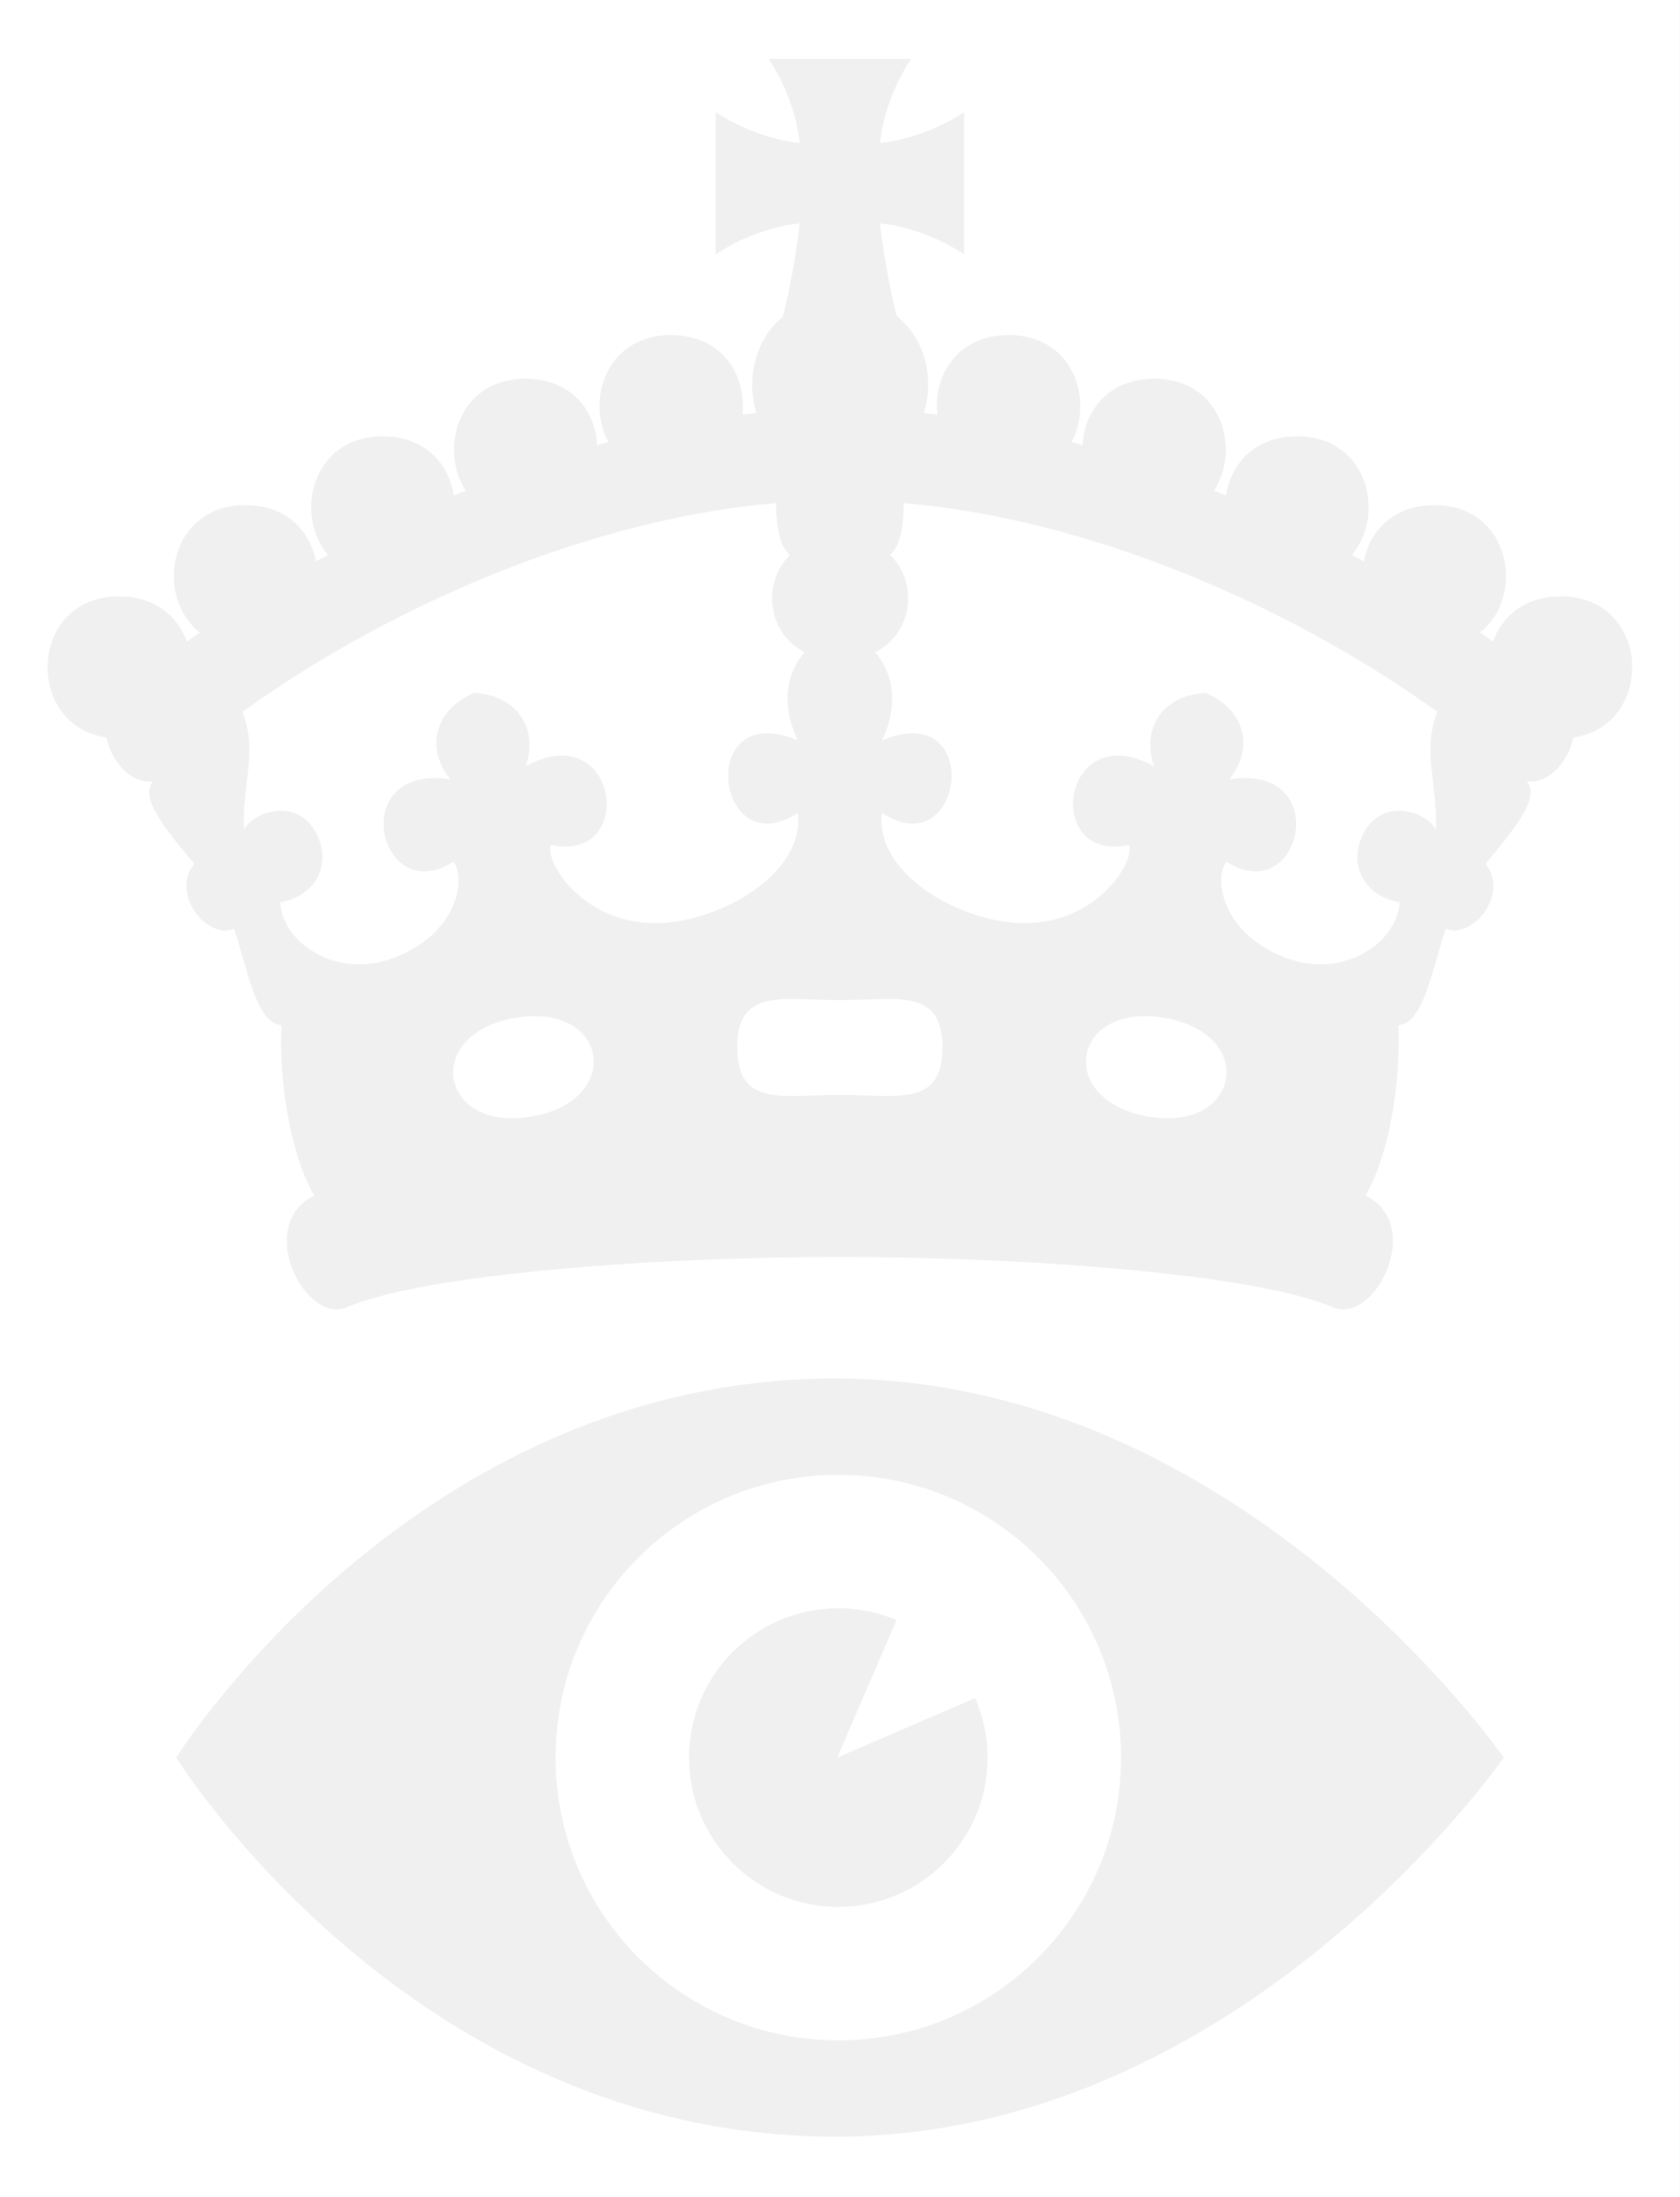
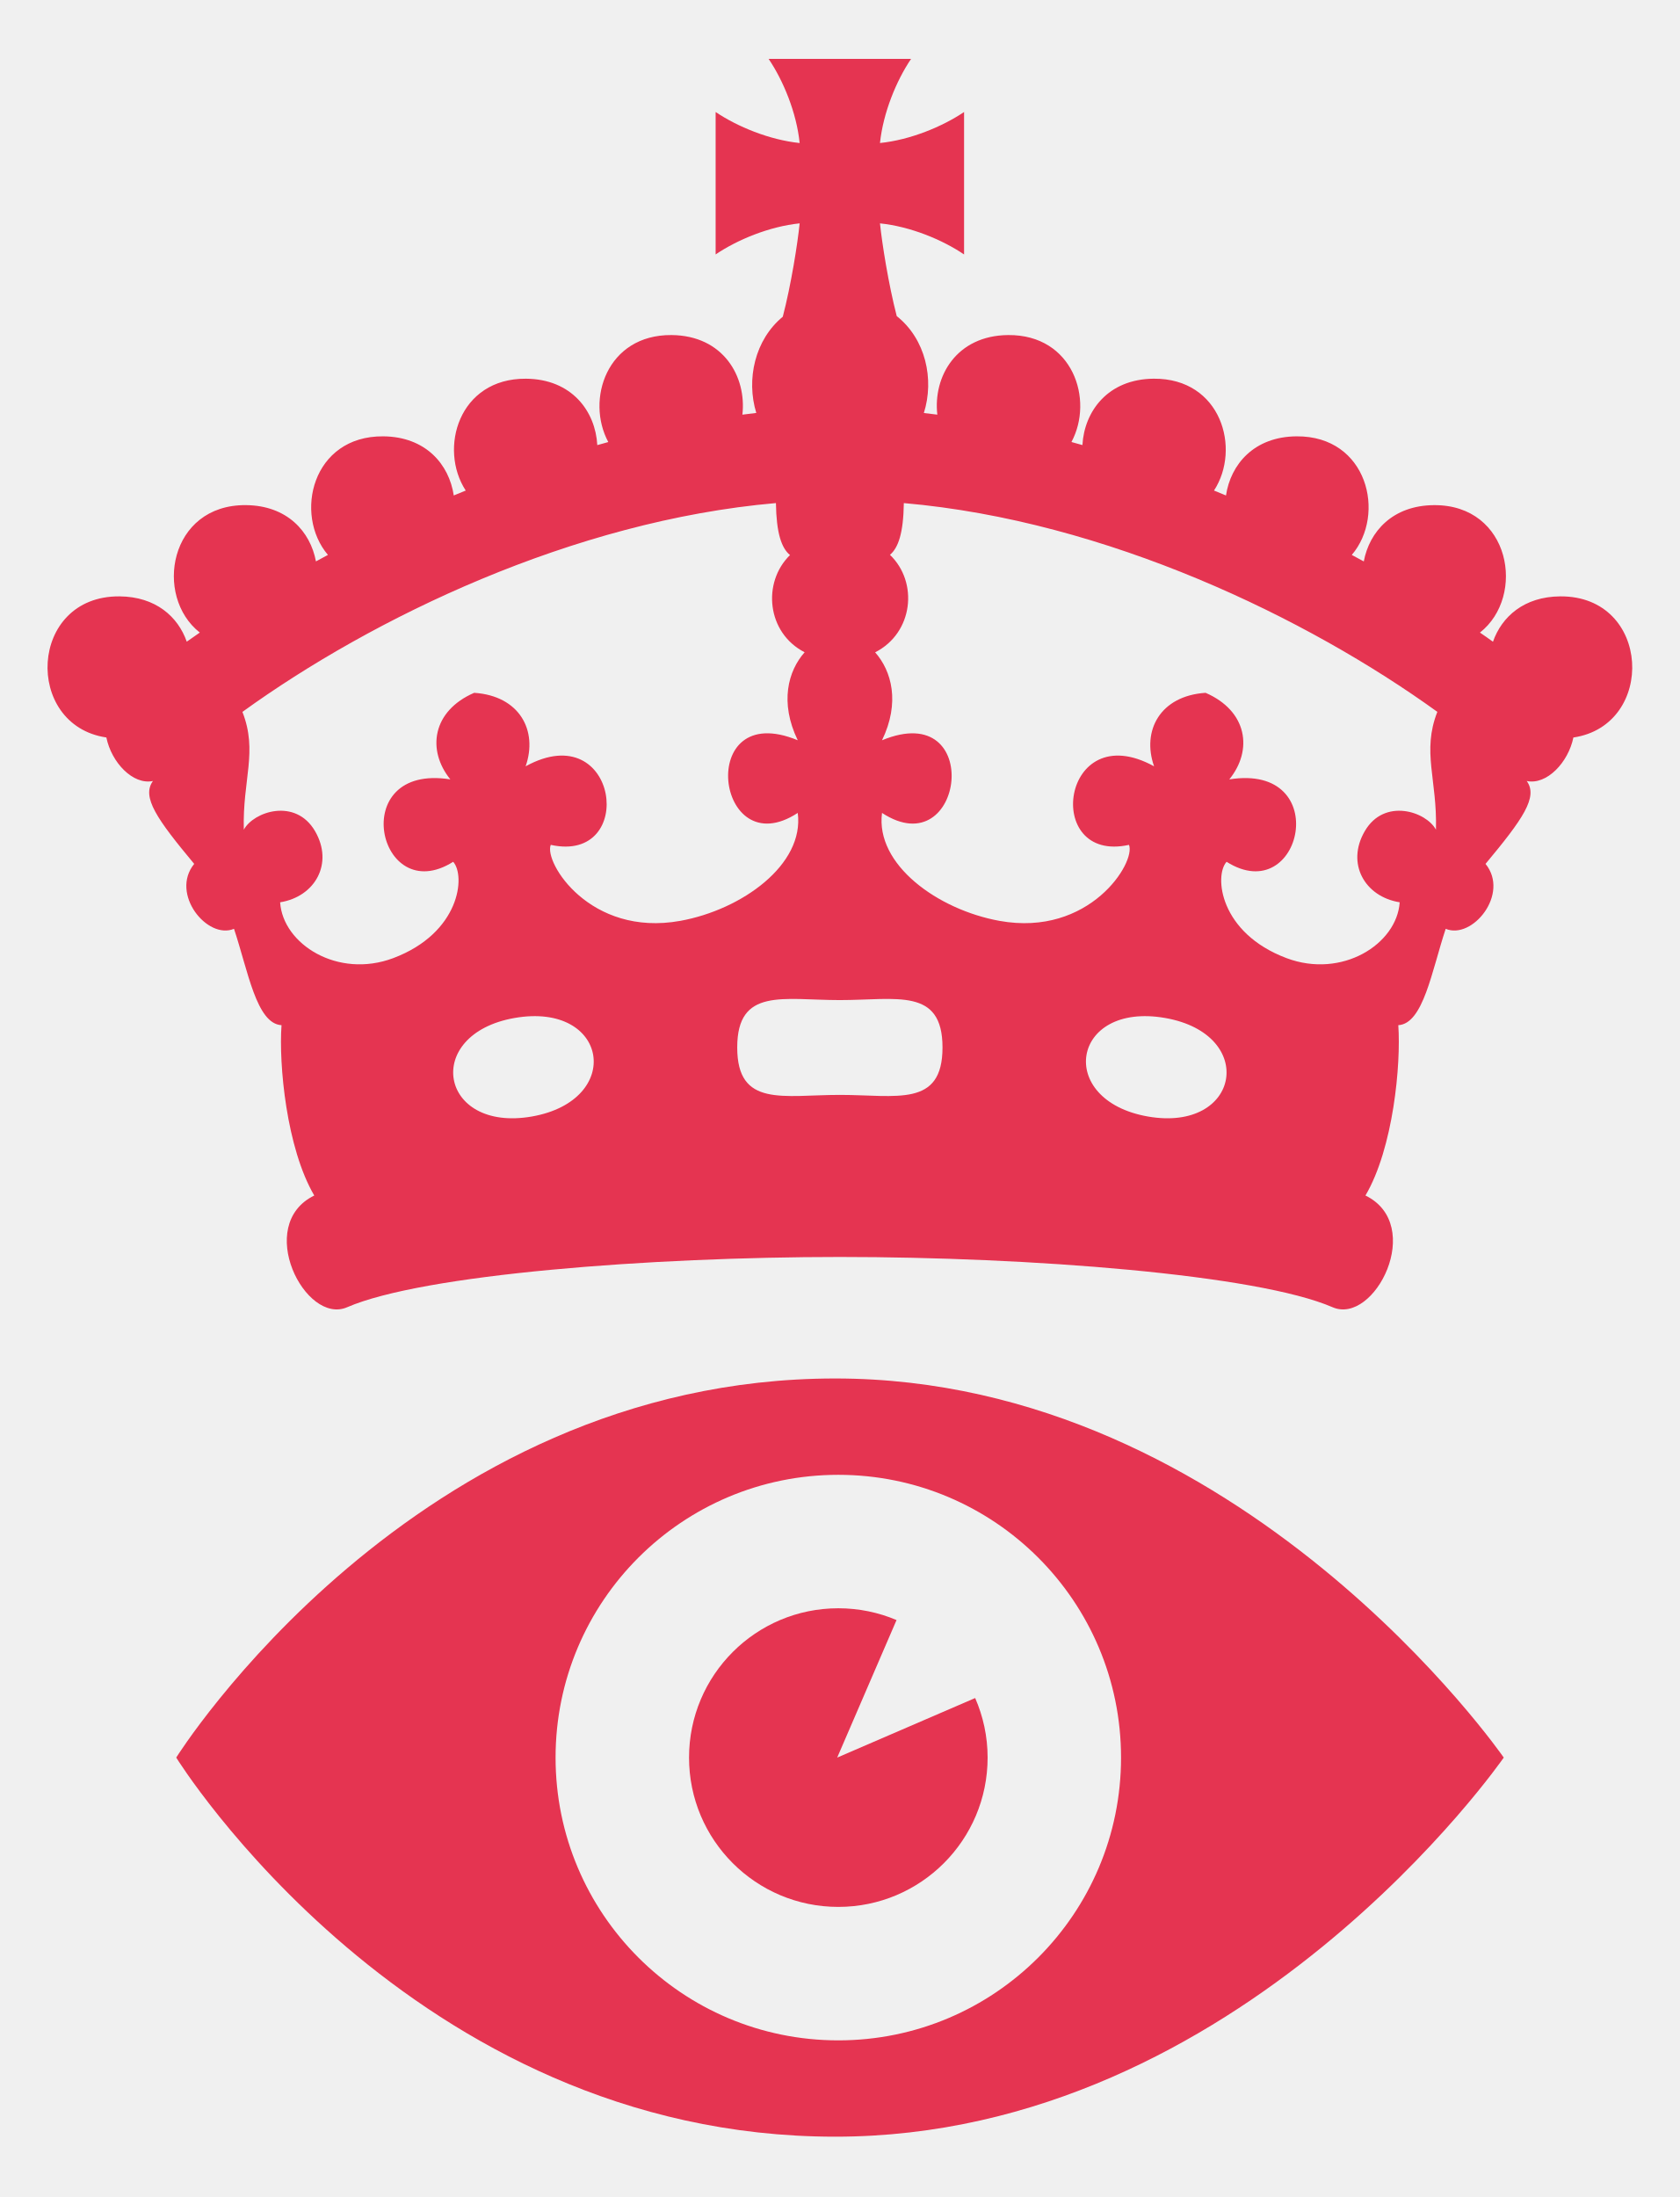
<svg xmlns="http://www.w3.org/2000/svg" version="1.1" id="Layer_1" x="0px" y="0px" width="130px" height="170px" viewBox="-3 -4 130 170" enable-background="new -3 -4 130 170" xml:space="preserve">
-   <g>
-     <path fill="#FFFFFF" d="M58.738,58.902c-6.367,4.16-7.961-8.916,0-5.622c-1.416-2.932-0.745-5.37,0.533-6.809   c-2.928-1.497-3.304-5.4-1.132-7.521c-0.656-0.536-1.055-1.69-1.09-4.023c-15.7,1.368-31.233,8.893-41.288,16.158   c1.21,3.084,0,5.239,0.108,9.115c0.756-1.405,3.996-2.485,5.51,0.108c1.462,2.511,0,5.08-2.7,5.51   c0.21,3.238,4.461,5.93,8.749,4.322c5.184-1.947,5.617-6.376,4.644-7.456c-5.832,3.676-8.317-7.669-0.219-6.376   c-1.835-2.266-1.401-5.293,1.843-6.699c3.52,0.232,4.948,2.932,3.982,5.686c7.191-3.949,8.677,7.566,1.945,6.079   c-0.549,1.342,3.034,7.144,10.026,5.88C54.423,66.39,59.264,62.899,58.738,58.902z" />
-     <path fill="#FFFFFF" d="M36.824,74.769c-7.165,1.255-5.831,8.874,1.338,7.624C45.325,81.133,44.097,73.501,36.824,74.769z" />
-     <path fill="#FFFFFF" d="M61.877,110.119c-12.085,0-21.881,9.796-21.881,21.88c0,12.085,9.797,21.881,21.881,21.881   c12.086,0,21.882-9.797,21.881-21.881C83.758,119.915,73.962,110.119,61.877,110.119z M61.877,143.553   c-6.38,0-11.552-5.173-11.552-11.554s5.172-11.554,11.552-11.554c1.6,0,3.122,0.326,4.506,0.912l-4.592,10.642l10.678-4.608   c0.616,1.413,0.963,2.971,0.963,4.608C73.432,138.38,68.257,143.553,61.877,143.553z" />
-     <path fill="#FFFFFF" d="M61.998,73.385c-4.385,0-7.944-0.996-7.944,3.667c0,4.662,3.559,3.669,7.944,3.669   c4.385,0,7.943,0.992,7.943-3.669C69.941,72.389,66.383,73.385,61.998,73.385z" />
-     <path fill="#FFFFFF" d="M87.167,74.769c-7.271-1.268-8.504,6.364-1.334,7.624C93.002,83.643,94.338,76.023,87.167,74.769z" />
-     <path fill="#FFFFFF" d="M-3-4v170h130V-4H-3z M61.638,161.333c-32.847,0-51-29.335-51-29.335s18.346-29.334,51-29.334   c31.459,0,51.738,29.334,51.738,29.334S93.098,161.333,61.638,161.333z M118.766,53.067c-0.394,1.927-2.061,3.694-3.611,3.366   c0.902,1.239-0.313,2.96-3.188,6.413c1.892,2.323-1.028,5.888-3.083,5.024c-1.076,3.241-1.727,7.348-3.668,7.457   c0.212,3.022-0.38,9.507-2.542,13.18c4.646,2.272,0.705,10.05-2.54,8.646c-5.855-2.537-23.443-3.891-38.137-3.891   c-14.696,0-32.28,1.354-38.134,3.891c-3.24,1.404-7.187-6.373-2.541-8.646c-2.155-3.674-2.753-10.158-2.534-13.18   c-1.946-0.11-2.593-4.217-3.678-7.457c-2.055,0.864-4.966-2.701-3.08-5.024c-2.877-3.454-4.09-5.175-3.193-6.413   c-1.55,0.324-3.213-1.439-3.604-3.368c-6.414-0.946-6.031-10.971,1.016-10.919c2.803,0.021,4.53,1.574,5.205,3.506   c0.331-0.234,0.669-0.472,1.01-0.705c-3.578-2.816-2.368-9.905,3.56-9.861c3.202,0.024,4.998,2.049,5.428,4.354   c0.309-0.167,0.616-0.335,0.928-0.502c-2.665-3.133-1.219-9.217,4.273-9.175c3.302,0.024,5.108,2.178,5.465,4.575   c0.305-0.127,0.618-0.253,0.926-0.38c-2.111-3.238-0.543-8.69,4.657-8.654c3.559,0.024,5.384,2.528,5.525,5.138   c0.284-0.081,0.568-0.159,0.851-0.237c-1.759-3.268-0.117-8.314,4.888-8.279c4.02,0.031,5.826,3.222,5.49,6.16   c0.359-0.046,0.72-0.092,1.075-0.134c-0.795-2.595-0.11-5.668,2.051-7.444c0.648-2.481,1.149-5.677,1.305-7.225   c-2.343,0.241-4.825,1.268-6.502,2.405V4.667c1.677,1.129,4.159,2.158,6.502,2.4c-0.238-2.35-1.265-4.832-2.401-6.509h11.025   c-1.133,1.676-2.159,4.159-2.405,6.509c2.349-0.242,4.834-1.271,6.508-2.4v11.022c-1.674-1.137-4.159-2.164-6.508-2.405   c0.158,1.536,0.655,4.699,1.297,7.175c2.23,1.768,2.925,4.873,2.099,7.5c0.347,0.038,0.69,0.081,1.042,0.125   c-0.338-2.936,1.466-6.127,5.491-6.158c5.008-0.035,6.645,5.011,4.888,8.276c0.281,0.08,0.568,0.156,0.85,0.237   c0.146-2.608,1.965-5.112,5.526-5.136c5.203-0.036,6.769,5.415,4.658,8.654c0.31,0.127,0.619,0.253,0.927,0.382   c0.355-2.396,2.162-4.553,5.465-4.576c5.496-0.042,6.94,6.044,4.271,9.177c0.316,0.168,0.621,0.336,0.928,0.502   c0.434-2.307,2.227-4.332,5.43-4.355c5.928-0.044,7.143,7.045,3.56,9.861c0.342,0.234,0.682,0.47,1.007,0.708   c0.68-1.937,2.404-3.489,5.206-3.51C124.799,42.094,125.18,52.121,118.766,53.067z" />
-     <path fill="#FFFFFF" d="M66.948,34.928c-0.032,2.31-0.427,3.461-1.073,4.004c2.213,2.117,1.809,6.044-1.148,7.544   c1.275,1.438,1.949,3.877,0.533,6.805c7.958-3.294,6.367,9.782,0,5.622c-0.525,3.997,4.313,7.488,9.09,8.352   c6.987,1.263,10.571-4.538,10.023-5.881c-6.732,1.487-5.25-10.028,1.941-6.079c-0.965-2.755,0.467-5.454,3.987-5.686   c3.24,1.406,3.679,4.433,1.835,6.699c8.107-1.293,5.621,10.052-0.21,6.376c-0.977,1.08-0.543,5.51,4.644,7.456   c4.289,1.608,8.537-1.085,8.753-4.322c-2.699-0.43-4.169-2.999-2.699-5.51c1.512-2.593,4.753-1.513,5.505-0.108   c0.107-3.879-1.104-6.031,0.107-9.118C98.182,43.821,82.646,36.296,66.948,34.928z" />
+   <g fill="#e53451">
+     <path d="M61.638,102.664c-32.654,0-51,29.334-51,29.334s18.153,29.335,51,29.335c31.459,0,51.738-29.335,51.738-29.335  S93.098,102.664,61.638,102.664z M61.877,153.88c-12.084,0-21.881-9.796-21.881-21.881c0-12.084,9.796-21.88,21.881-21.88  s21.881,9.796,21.881,21.88C83.759,144.083,73.963,153.88,61.877,153.88z" />
+     <path d="M117.747,42.146c-2.802,0.021-4.526,1.574-5.206,3.51c-0.325-0.238-0.665-0.474-1.007-0.708  c3.583-2.816,2.368-9.905-3.56-9.861c-3.203,0.023-4.996,2.048-5.43,4.355c-0.307-0.166-0.611-0.334-0.928-0.502  c2.669-3.133,1.225-9.219-4.271-9.177c-3.303,0.023-5.109,2.18-5.465,4.576c-0.308-0.129-0.617-0.255-0.927-0.382  c2.11-3.239,0.545-8.69-4.658-8.654c-3.562,0.024-5.381,2.528-5.526,5.136c-0.281-0.081-0.568-0.157-0.85-0.237  c1.757-3.265,0.12-8.311-4.888-8.276c-4.025,0.031-5.829,3.222-5.491,6.158c-0.352-0.044-0.695-0.087-1.042-0.125  c0.826-2.627,0.132-5.732-2.099-7.5c-0.642-2.476-1.139-5.639-1.297-7.175c2.349,0.241,4.834,1.268,6.508,2.405V4.667  c-1.674,1.129-4.159,2.158-6.508,2.4c0.246-2.35,1.272-4.833,2.405-6.509H56.484c1.136,1.677,2.163,4.159,2.401,6.509  c-2.343-0.242-4.825-1.271-6.502-2.4v11.021c1.677-1.137,4.159-2.164,6.502-2.405c-0.156,1.548-0.657,4.744-1.305,7.225  c-2.161,1.776-2.846,4.849-2.051,7.444c-0.355,0.042-0.716,0.088-1.075,0.134c0.336-2.938-1.47-6.129-5.49-6.16  c-5.005-0.035-6.647,5.011-4.888,8.279c-0.283,0.078-0.567,0.156-0.851,0.237c-0.141-2.61-1.966-5.114-5.525-5.138  c-5.2-0.036-6.768,5.416-4.657,8.654c-0.308,0.127-0.621,0.253-0.926,0.38c-0.357-2.397-2.163-4.551-5.465-4.575  c-5.492-0.042-6.938,6.042-4.273,9.175c-0.312,0.167-0.619,0.335-0.928,0.502c-0.43-2.305-2.226-4.33-5.428-4.354  c-5.928-0.044-7.138,7.045-3.56,9.861c-0.341,0.233-0.679,0.471-1.01,0.705c-0.675-1.932-2.402-3.485-5.205-3.506  c-7.047-0.052-7.43,9.973-1.016,10.919c0.391,1.929,2.054,3.692,3.604,3.368c-0.897,1.238,0.316,2.959,3.193,6.413  c-1.886,2.323,1.025,5.888,3.08,5.024c1.085,3.24,1.732,7.347,3.678,7.457c-0.219,3.022,0.379,9.506,2.534,13.18  c-4.646,2.272-0.699,10.05,2.541,8.646c5.854-2.537,23.438-3.891,38.134-3.891c14.693,0,32.281,1.354,38.137,3.891  c3.245,1.404,7.186-6.373,2.54-8.646c2.162-3.673,2.754-10.158,2.542-13.18c1.941-0.109,2.592-4.216,3.668-7.457  c2.055,0.864,4.975-2.701,3.083-5.024c2.875-3.453,4.091-5.174,3.188-6.413c1.551,0.328,3.218-1.439,3.611-3.366  C125.18,52.121,124.799,42.094,117.747,42.146z M38.162,82.393c-7.169,1.25-8.503-6.369-1.338-7.624  C44.097,73.501,45.325,81.133,38.162,82.393z M39.623,61.374c6.732,1.487,5.246-10.028-1.945-6.079  c0.966-2.754-0.462-5.454-3.982-5.686c-3.244,1.406-3.678,4.433-1.843,6.699c-8.098-1.293-5.613,10.052,0.219,6.376  c0.973,1.08,0.54,5.509-4.644,7.456c-4.288,1.608-8.539-1.084-8.749-4.322c2.7-0.43,4.162-2.999,2.7-5.51  c-1.514-2.593-4.754-1.513-5.51-0.108c-0.108-3.876,1.102-6.031-0.108-9.115c10.055-7.265,25.588-14.79,41.288-16.158  c0.035,2.333,0.434,3.487,1.09,4.023c-2.172,2.121-1.796,6.024,1.132,7.521c-1.278,1.439-1.949,3.877-0.533,6.809  c-7.961-3.294-6.367,9.782,0,5.622c0.526,3.997-4.315,7.488-9.089,8.352C42.657,68.518,39.074,62.716,39.623,61.374z M61.998,80.721  c-4.385,0-7.944,0.993-7.944-3.669c0-4.663,3.559-3.667,7.944-3.667c4.385,0,7.943-0.996,7.943,3.667  C69.941,81.713,66.383,80.721,61.998,80.721z M85.833,82.393c-7.17-1.26-5.937-8.892,1.334-7.624  C94.338,76.023,93.002,83.643,85.833,82.393z M108.129,60.2c-0.752-1.405-3.993-2.485-5.505,0.108c-1.47,2.511,0,5.08,2.699,5.51  c-0.216,3.237-4.464,5.93-8.753,4.322c-5.187-1.946-5.62-6.376-4.644-7.456c5.831,3.676,8.317-7.669,0.21-6.376  c1.844-2.266,1.405-5.293-1.835-6.699c-3.521,0.232-4.952,2.931-3.987,5.686c-7.191-3.949-8.674,7.566-1.941,6.079  c0.548,1.343-3.036,7.144-10.023,5.881c-4.776-0.864-9.615-4.355-9.09-8.352c6.367,4.16,7.958-8.916,0-5.622  c1.416-2.928,0.742-5.367-0.533-6.805c2.957-1.5,3.361-5.427,1.148-7.544c0.646-0.543,1.041-1.694,1.073-4.004  c15.698,1.368,31.233,8.893,41.288,16.154C107.025,54.169,108.236,56.321,108.129,60.2z" />
+     <path fill="none" d="M61.791,131.999" />
+     <path d="M61.791,131.999l4.592-10.642c-1.384-0.586-2.906-0.912-4.506-0.912c-6.38,0-11.552,5.173-11.552,11.554  s5.172,11.554,11.552,11.554s11.555-5.173,11.555-11.554c0-1.638-0.347-3.195-0.963-4.608L61.791,131.999z" />
  </g>
</svg>
